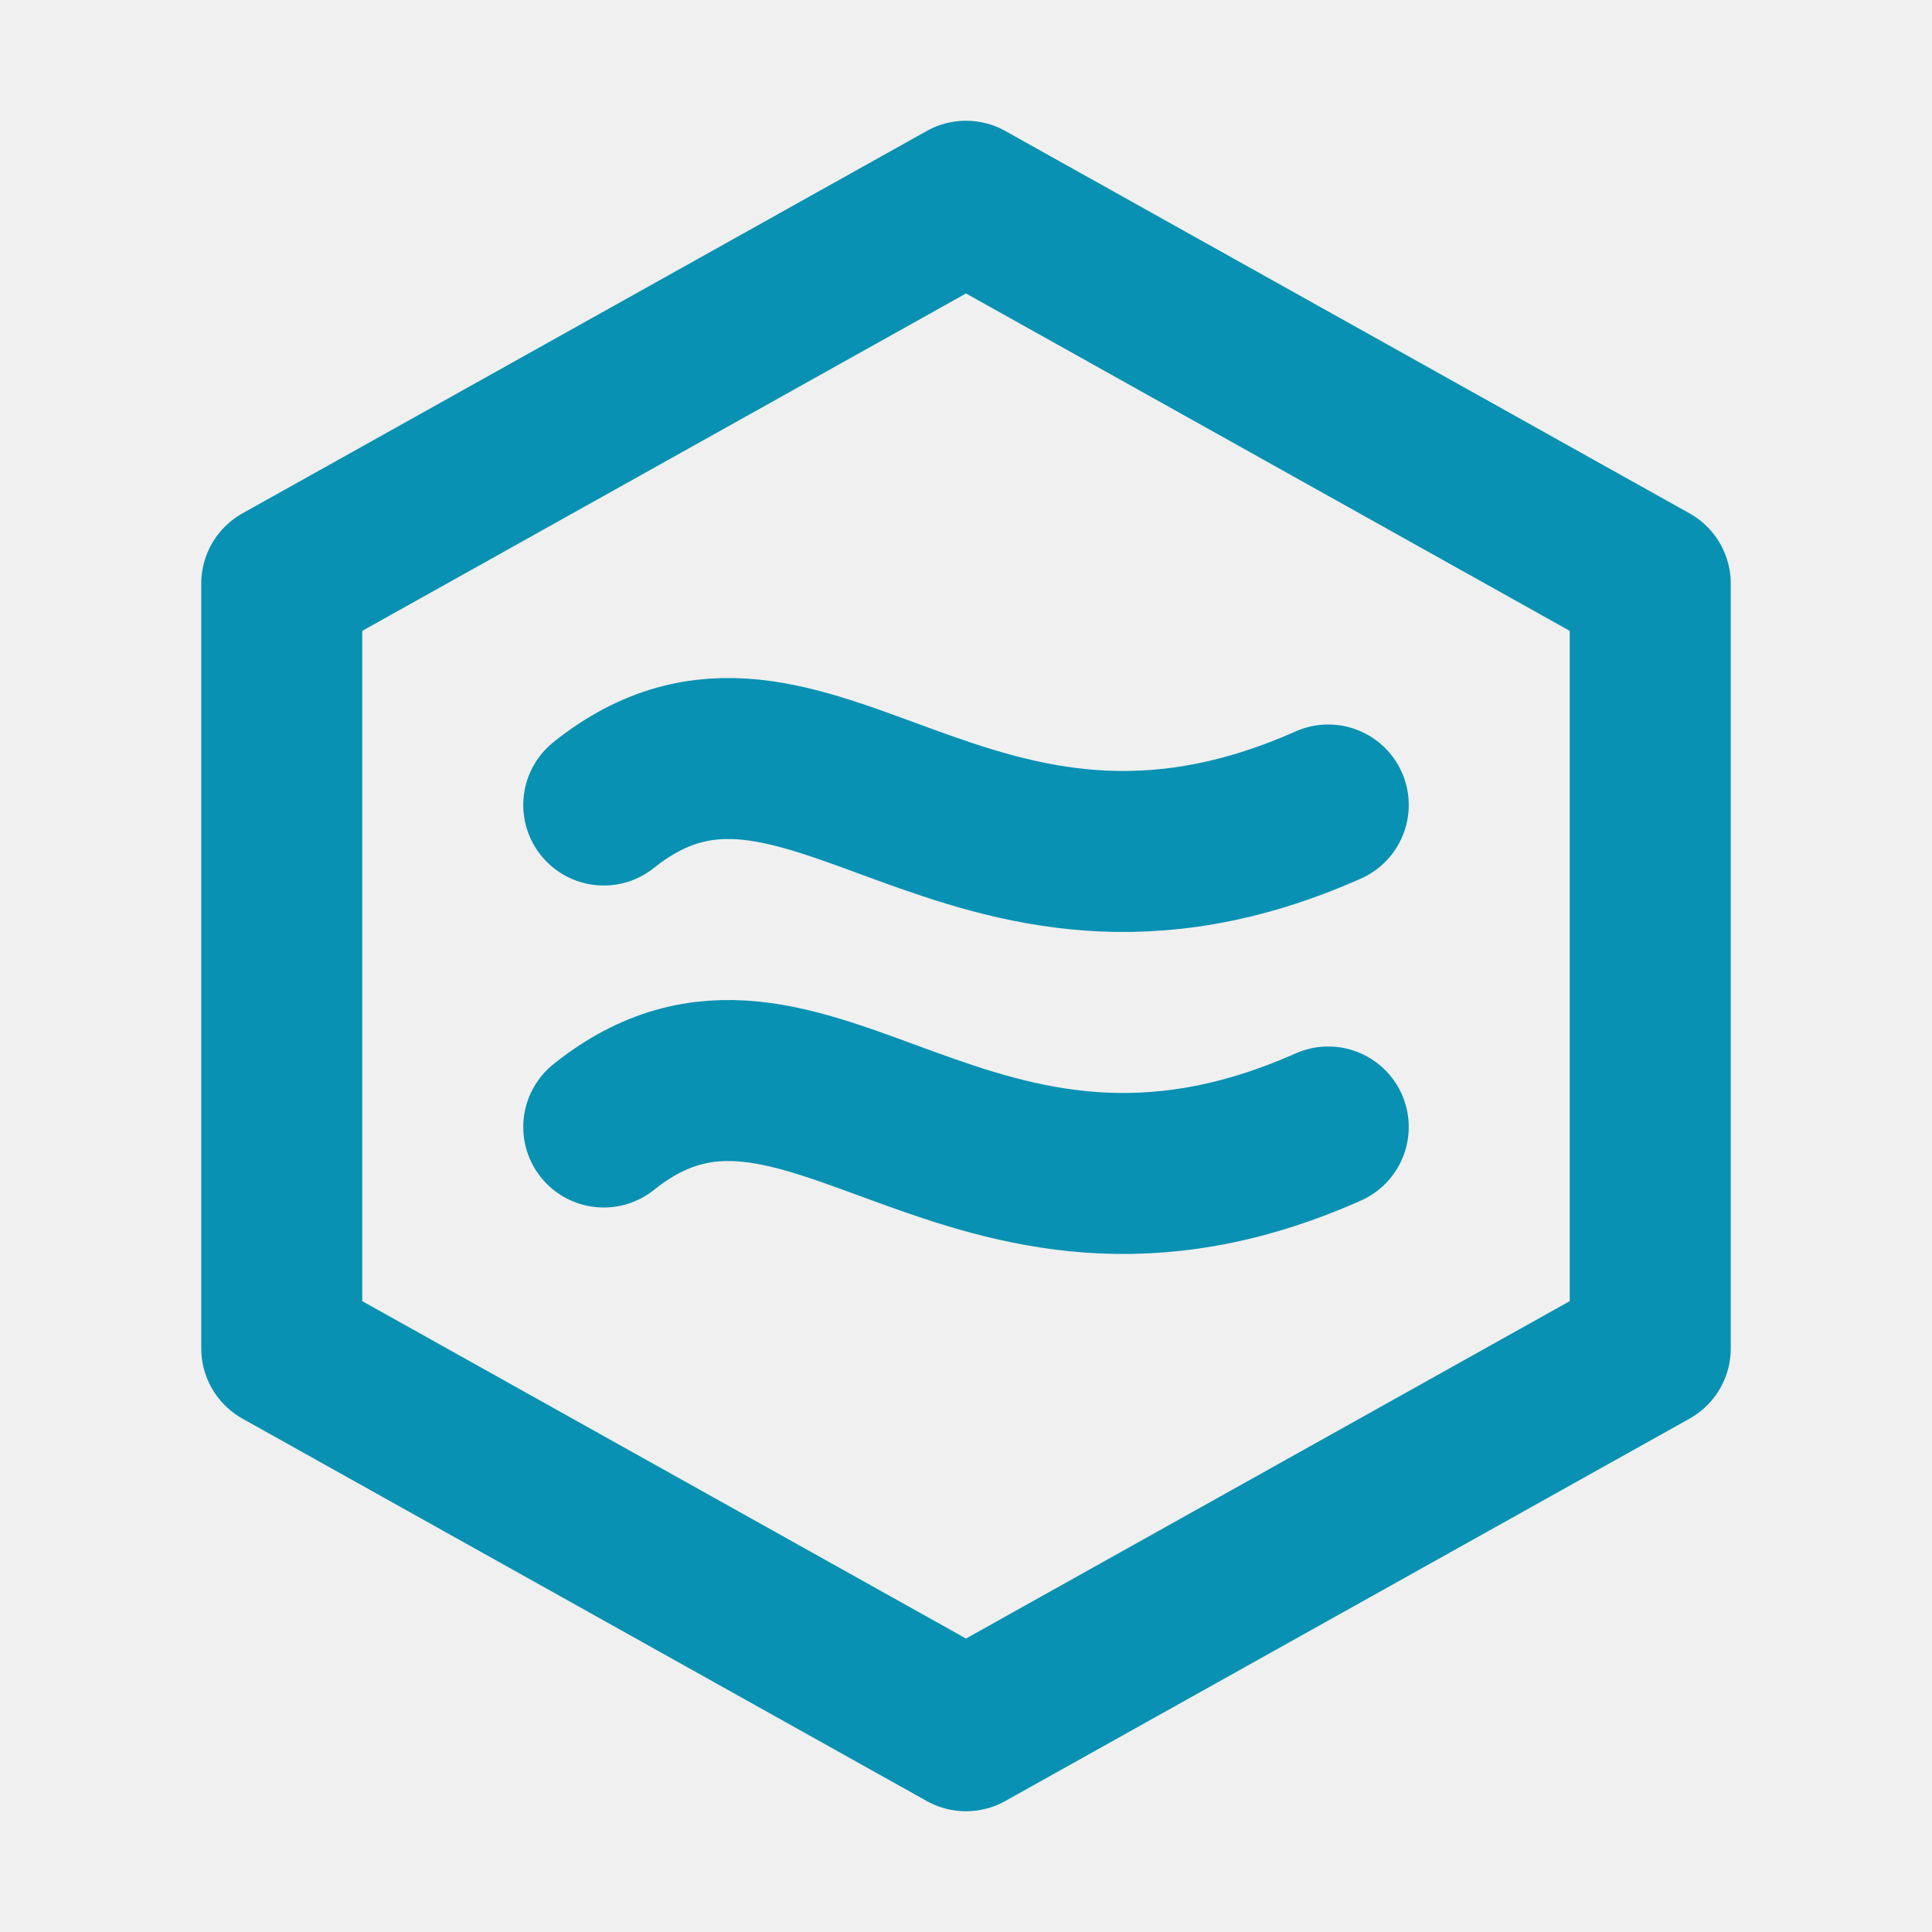
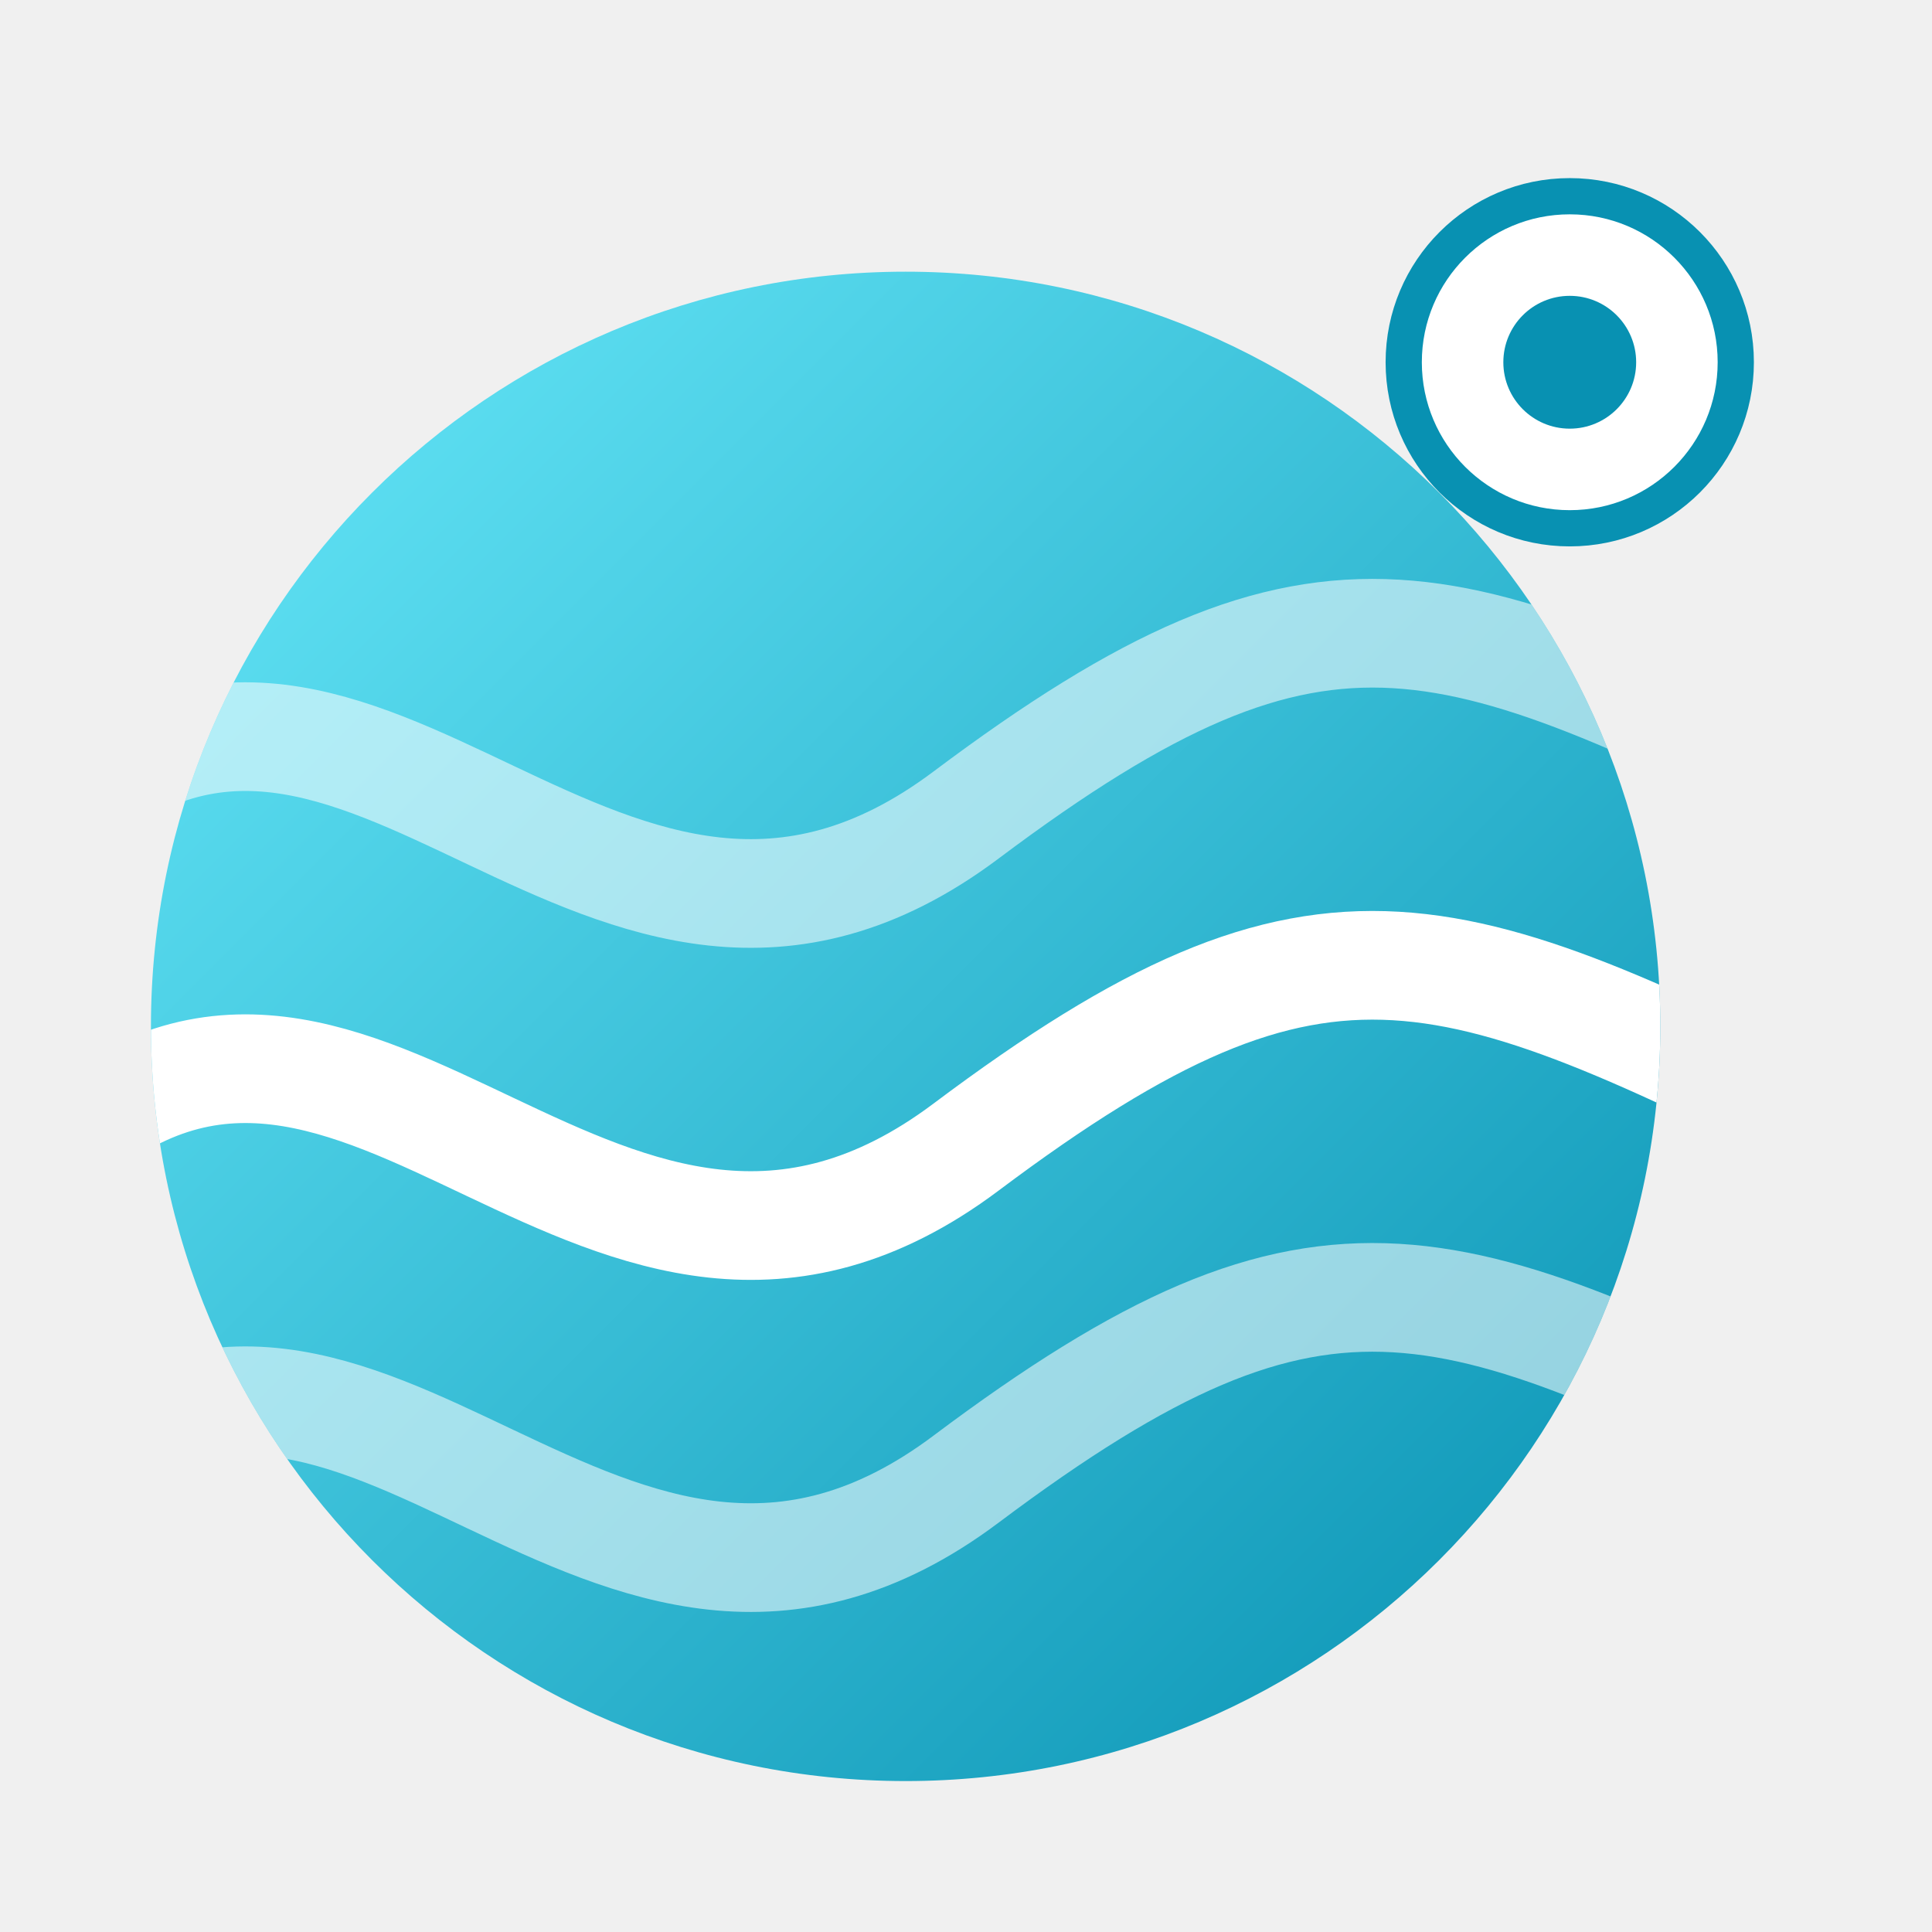
- <svg xmlns="http://www.w3.org/2000/svg" viewBox="0 0 24 24" fill="none" stroke="#0891b2" stroke-width="2" stroke-linecap="round" stroke-linejoin="round">
-   <path d="M12 2.5l8.5 4.75v9.5L12 21.5l-8.5-4.75v-9.5z" />
-   <path d="M7.5 10c2.5-2 4.5 2 9 0" />
-   <path d="M7.5 14c2.5-2 4.5 2 9 0" />
+ <svg xmlns="http://www.w3.org/2000/svg" viewBox="0 0 64 64" role="img" aria-label="TerraFlow">
+   <defs>
+     <linearGradient id="tf-g" x1="0" y1="0" x2="1" y2="1">
+       <stop offset="0" stop-color="#67E8F9" />
+       <stop offset="1" stop-color="#0891B2" />
+     </linearGradient>
+     <clipPath id="tf-c">
+       <circle cx="30" cy="34" r="25" />
+     </clipPath>
+   </defs>
+   <circle cx="30" cy="34" r="25" fill="url(#tf-g)" />
+   <g clip-path="url(#tf-c)" fill="none" stroke="#fff" stroke-linecap="round" stroke-width="3.6">
+     <path d="M2 38c10-9 18 9 30 0s16-7 30 0" />
+     <path d="M2 49c10-9 18 9 30 0s16-7 30 0" stroke-opacity=".55" />
+     <path d="M2 27c10-9 18 9 30 0s16-7 30 0" stroke-opacity=".55" />
+   </g>
+   <circle cx="52" cy="12" r="5.5" fill="#fff" stroke="#0891B2" stroke-width="1.2" />
+   <circle cx="52" cy="12" r="2.2" fill="#0891B2" />
</svg>
